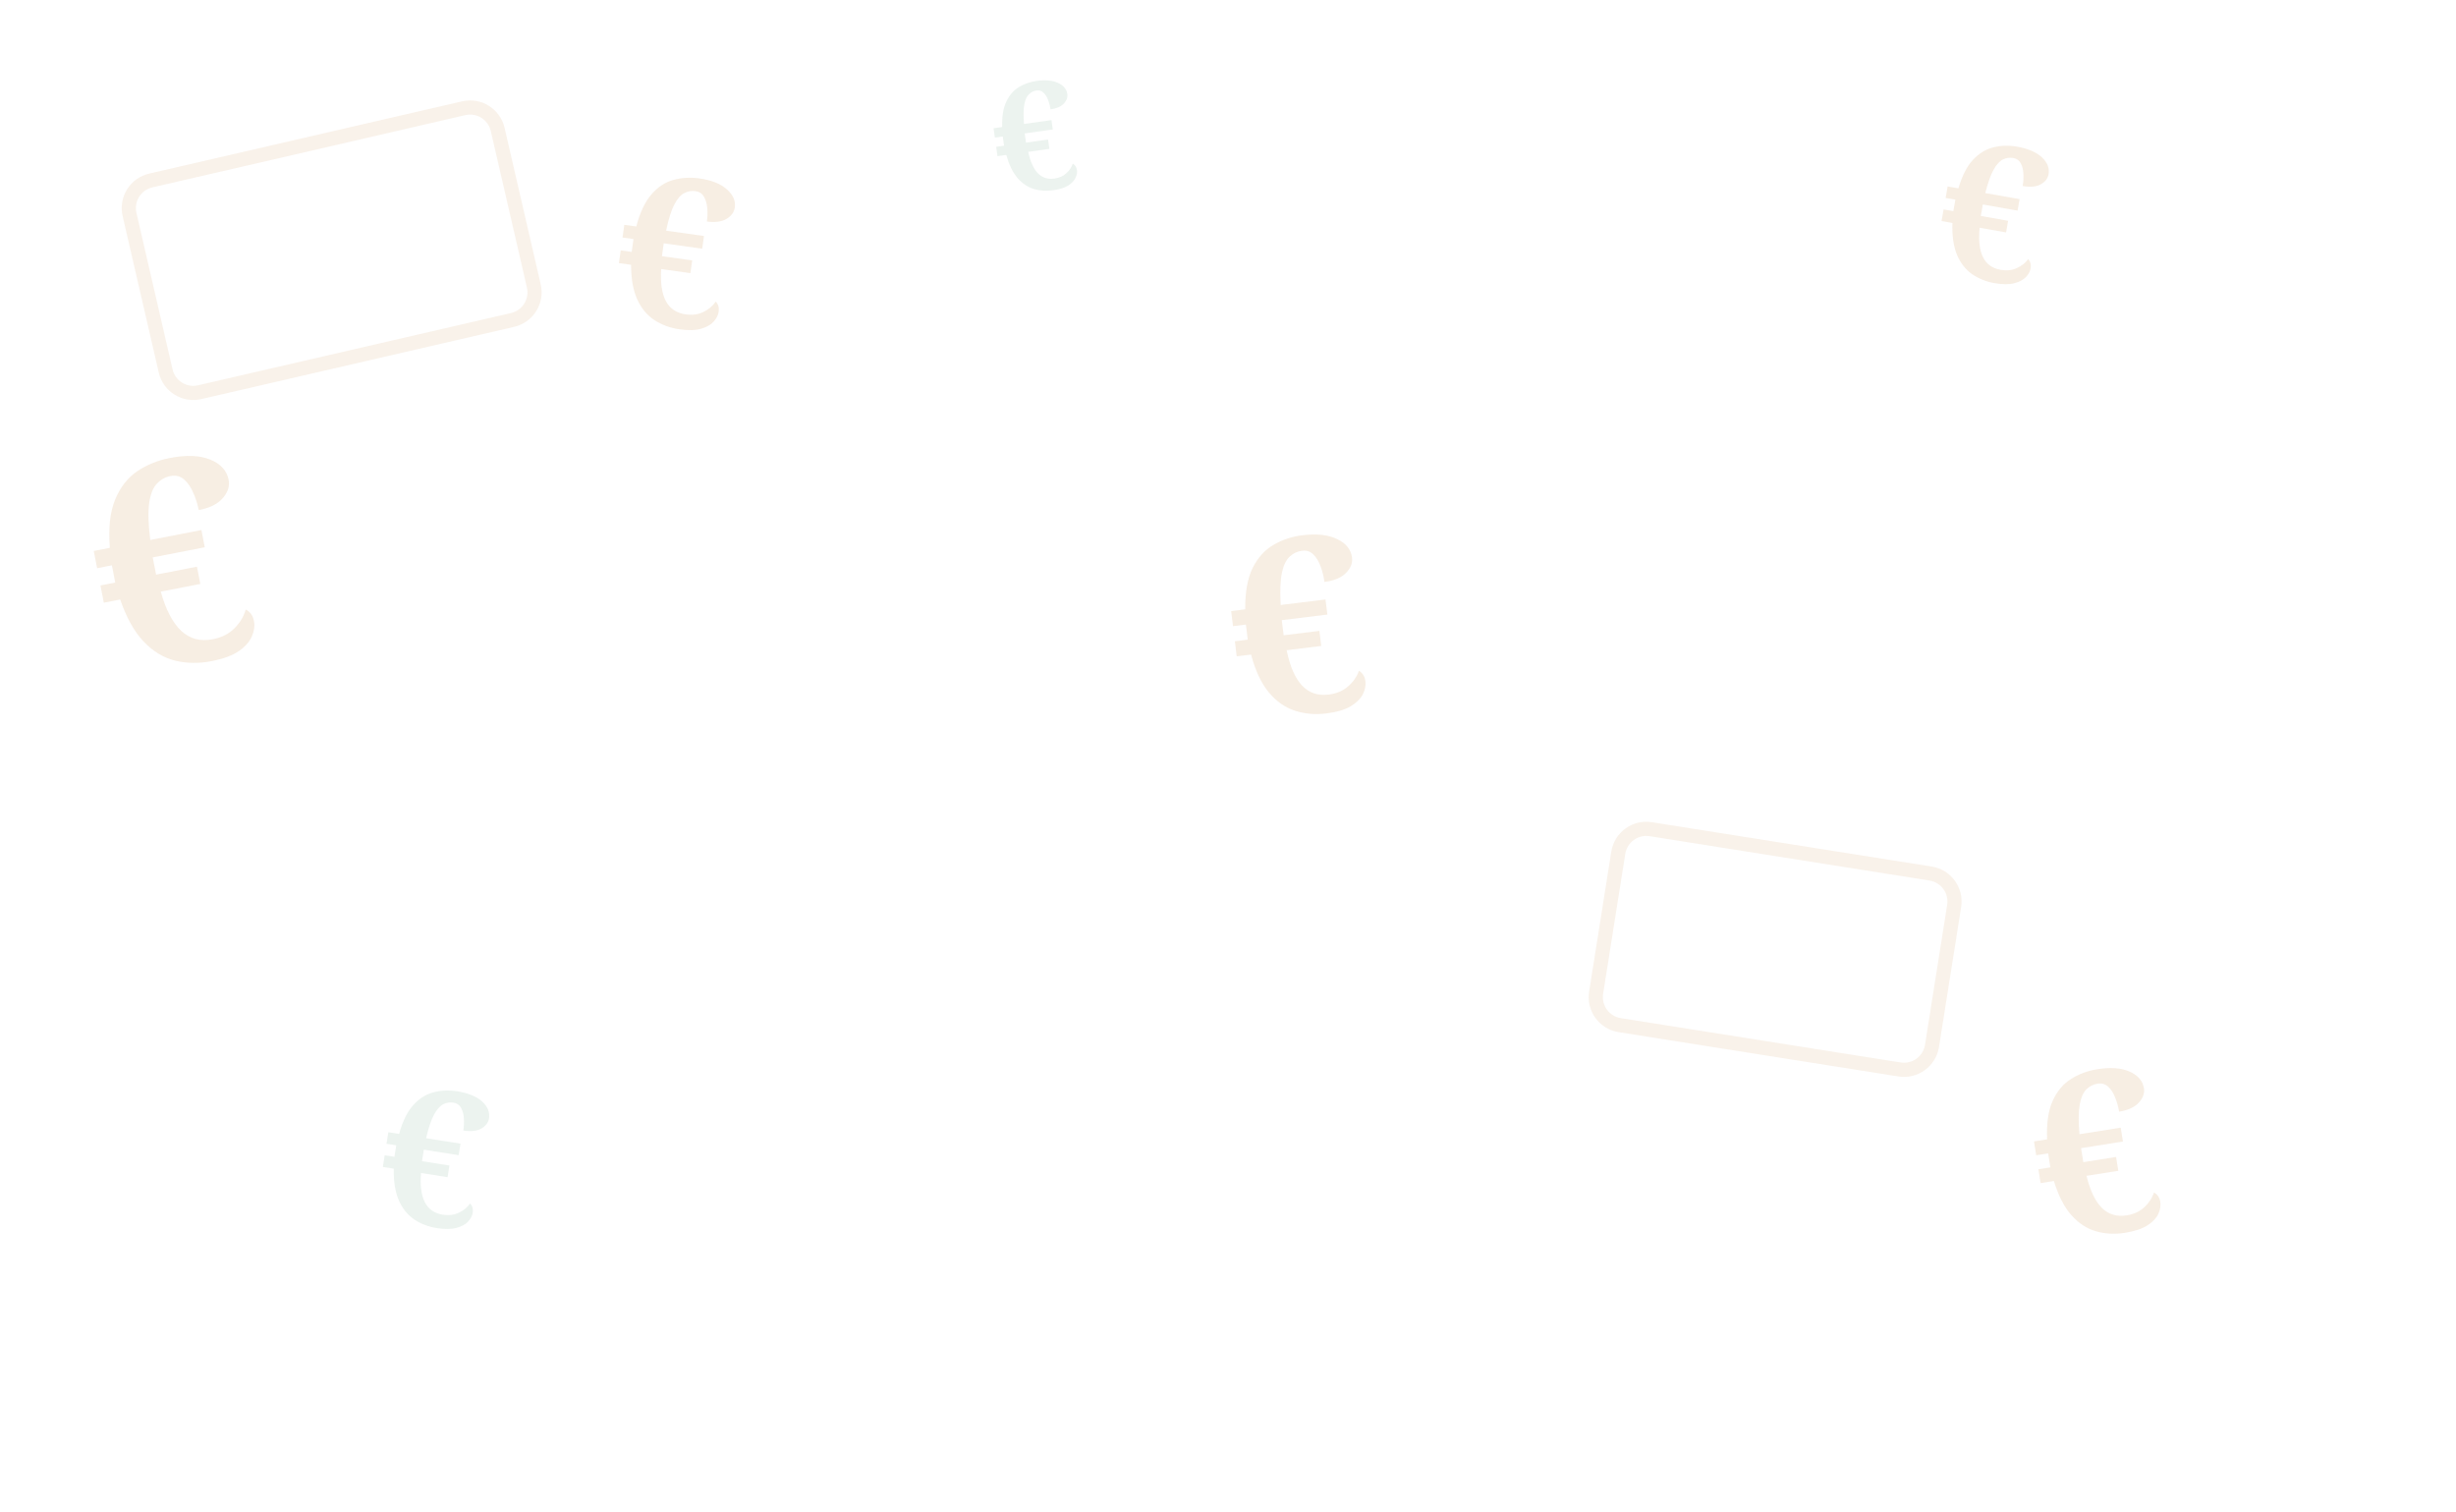
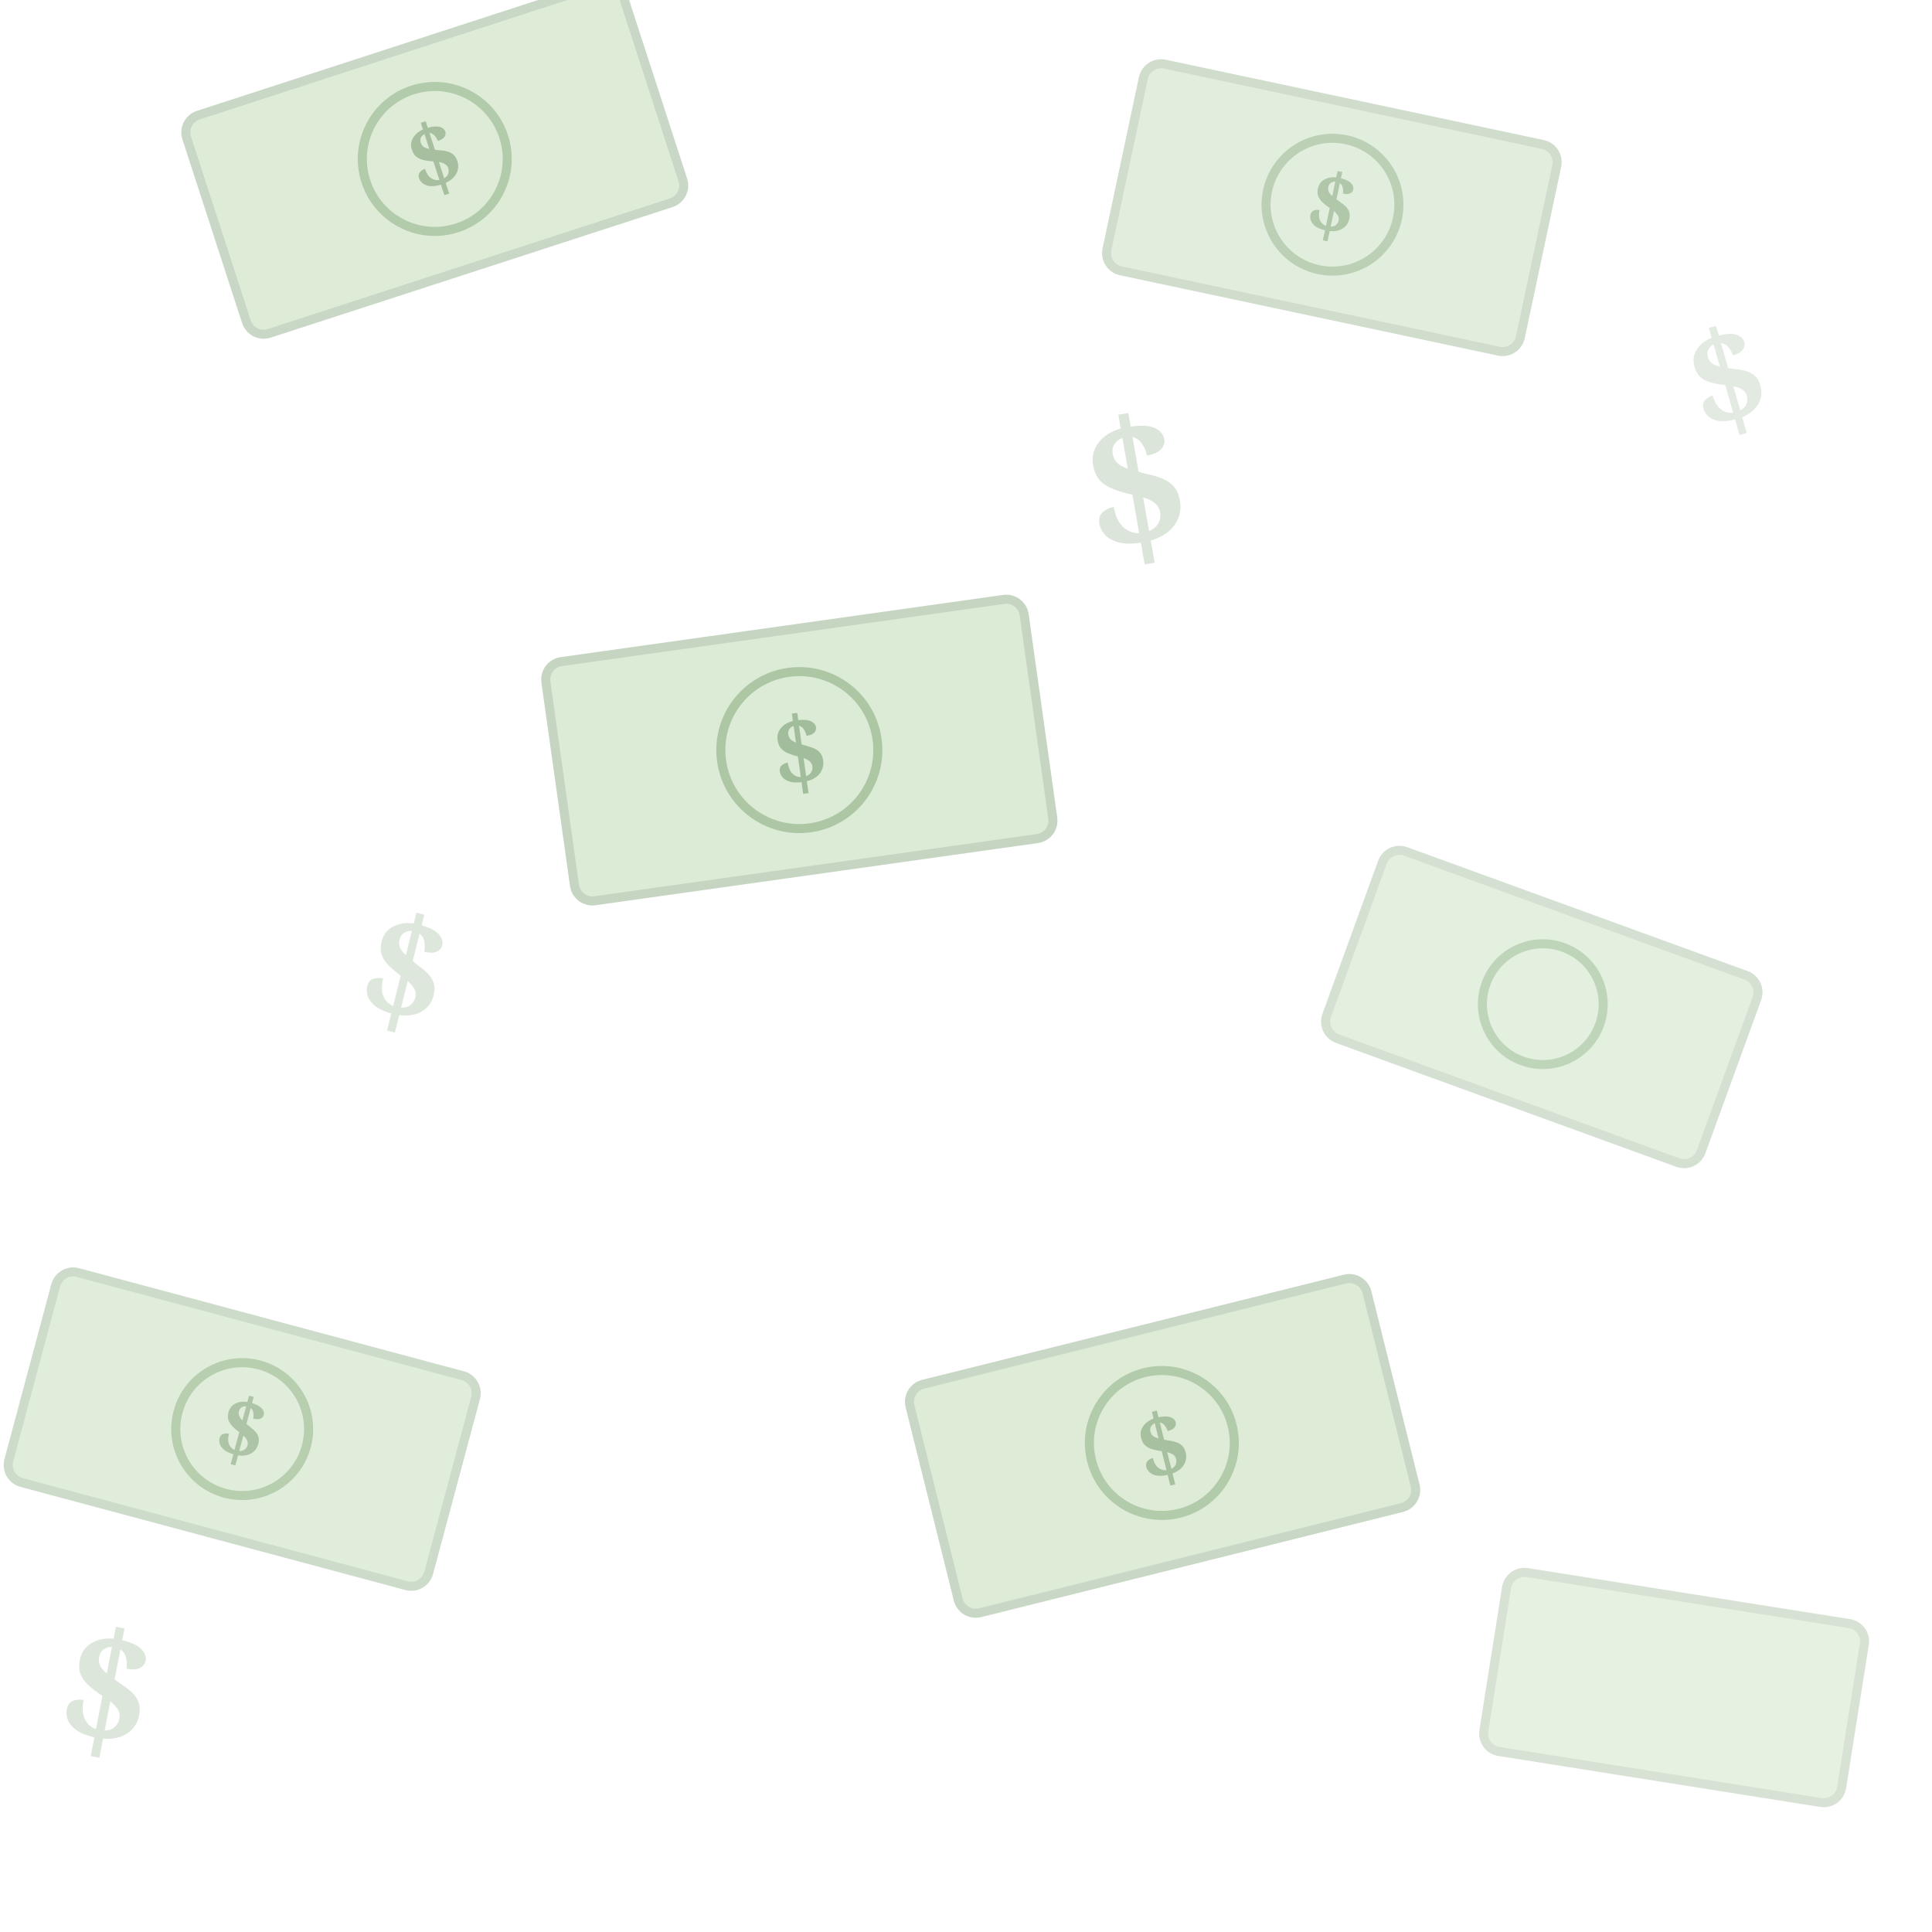
- <svg xmlns="http://www.w3.org/2000/svg" viewBox="0 0 260 160">
-   <g fill="none" stroke="#C17B2A" stroke-width="1.5" opacity="0.10">
-     <rect x="15" y="15" width="40" height="23" rx="3" transform="rotate(-13 35 26)" />
-     <rect x="170" y="90" width="36" height="21" rx="3" transform="rotate(9 188 100)" />
-   </g>
-   <g fill="#C17B2A" opacity="0.13" font-family="Georgia, serif" font-weight="700">
-     <text x="10" y="70" font-size="30" transform="rotate(-11 20 62)">€</text>
-     <text x="65" y="35" font-size="22" transform="rotate(8 75 28)">€</text>
-     <text x="130" y="75" font-size="26" transform="rotate(-7 142 67)">€</text>
-     <text x="205" y="30" font-size="20" transform="rotate(10 213 24)">€</text>
-     <text x="215" y="130" font-size="24" transform="rotate(-9 226 122)">€</text>
-   </g>
-   <g fill="#2A7A4B" opacity="0.09" font-family="Georgia, serif" font-weight="700">
-     <text x="40" y="130" font-size="20" transform="rotate(9 48 124)">€</text>
-     <text x="105" y="20" font-size="16" transform="rotate(-8 111 15)">€</text>
+ <svg xmlns="http://www.w3.org/2000/svg" viewBox="0 0 320 320">
+   <g>
+     <g transform="translate(30,20) rotate(-18)">
+       <rect x="0" y="0" width="76" height="38" rx="3" fill="#8FBF7A" opacity="0.30" stroke="#4A7C3F" stroke-width="1.5" />
+       <circle cx="38" cy="19" r="12" fill="none" stroke="#4A7C3F" stroke-width="1.5" opacity="0.30" />
+       <text x="38" y="24" font-family="Georgia, serif" font-weight="700" font-size="15" fill="#3E6B34" opacity="0.35" text-anchor="middle">$</text>
+     </g>
+     <g transform="translate(190,10) rotate(12)">
+       <rect x="0" y="0" width="70" height="35" rx="3" fill="#8FBF7A" opacity="0.26" stroke="#4A7C3F" stroke-width="1.5" />
+       <circle cx="35" cy="17" r="11" fill="none" stroke="#4A7C3F" stroke-width="1.5" opacity="0.26" />
+       <text x="35" y="22" font-family="Georgia, serif" font-weight="700" font-size="14" fill="#3E6B34" opacity="0.30" text-anchor="middle">$</text>
+     </g>
+     <g transform="translate(90,110) rotate(-8)">
+       <rect x="0" y="0" width="80" height="40" rx="3" fill="#8FBF7A" opacity="0.32" stroke="#4A7C3F" stroke-width="1.5" />
+       <circle cx="40" cy="20" r="13" fill="none" stroke="#4A7C3F" stroke-width="1.5" opacity="0.32" />
+       <text x="40" y="26" font-family="Georgia, serif" font-weight="700" font-size="16" fill="#3E6B34" opacity="0.36" text-anchor="middle">$</text>
+     </g>
+     <g transform="translate(230,140) rotate(20)">
+       <rect x="0" y="0" width="66" height="33" rx="3" fill="#8FBF7A" opacity="0.24" stroke="#4A7C3F" stroke-width="1.5" />
+       <circle cx="33" cy="16" r="10" fill="none" stroke="#4A7C3F" stroke-width="1.5" opacity="0.24" />
+     </g>
+     <g transform="translate(10,210) rotate(15)">
+       <rect x="0" y="0" width="72" height="36" rx="3" fill="#8FBF7A" opacity="0.28" stroke="#4A7C3F" stroke-width="1.5" />
+       <circle cx="36" cy="18" r="11" fill="none" stroke="#4A7C3F" stroke-width="1.5" opacity="0.28" />
+       <text x="36" y="23" font-family="Georgia, serif" font-weight="700" font-size="14" fill="#3E6B34" opacity="0.32" text-anchor="middle">$</text>
+     </g>
+     <g transform="translate(150,230) rotate(-14)">
+       <rect x="0" y="0" width="78" height="39" rx="3" fill="#8FBF7A" opacity="0.30" stroke="#4A7C3F" stroke-width="1.5" />
+       <circle cx="39" cy="19" r="12" fill="none" stroke="#4A7C3F" stroke-width="1.5" opacity="0.30" />
+       <text x="39" y="25" font-family="Georgia, serif" font-weight="700" font-size="15" fill="#3E6B34" opacity="0.34" text-anchor="middle">$</text>
+     </g>
+     <g transform="translate(250,260) rotate(9)">
+       <rect x="0" y="0" width="60" height="30" rx="3" fill="#8FBF7A" opacity="0.22" stroke="#4A7C3F" stroke-width="1.5" />
+     </g>
+     <text x="180" y="90" font-family="Georgia, serif" font-weight="700" font-size="30" fill="#4A7C3F" opacity="0.20" transform="rotate(-10 195 82)">$</text>
+     <text x="60" y="170" font-family="Georgia, serif" font-weight="700" font-size="24" fill="#4A7C3F" opacity="0.18" transform="rotate(14 70 163)">$</text>
+     <text x="280" y="70" font-family="Georgia, serif" font-weight="700" font-size="22" fill="#4A7C3F" opacity="0.16" transform="rotate(-16 288 63)">$</text>
+     <text x="10" y="290" font-family="Georgia, serif" font-weight="700" font-size="26" fill="#4A7C3F" opacity="0.19" transform="rotate(11 22 283)">$</text>
  </g>
</svg>
